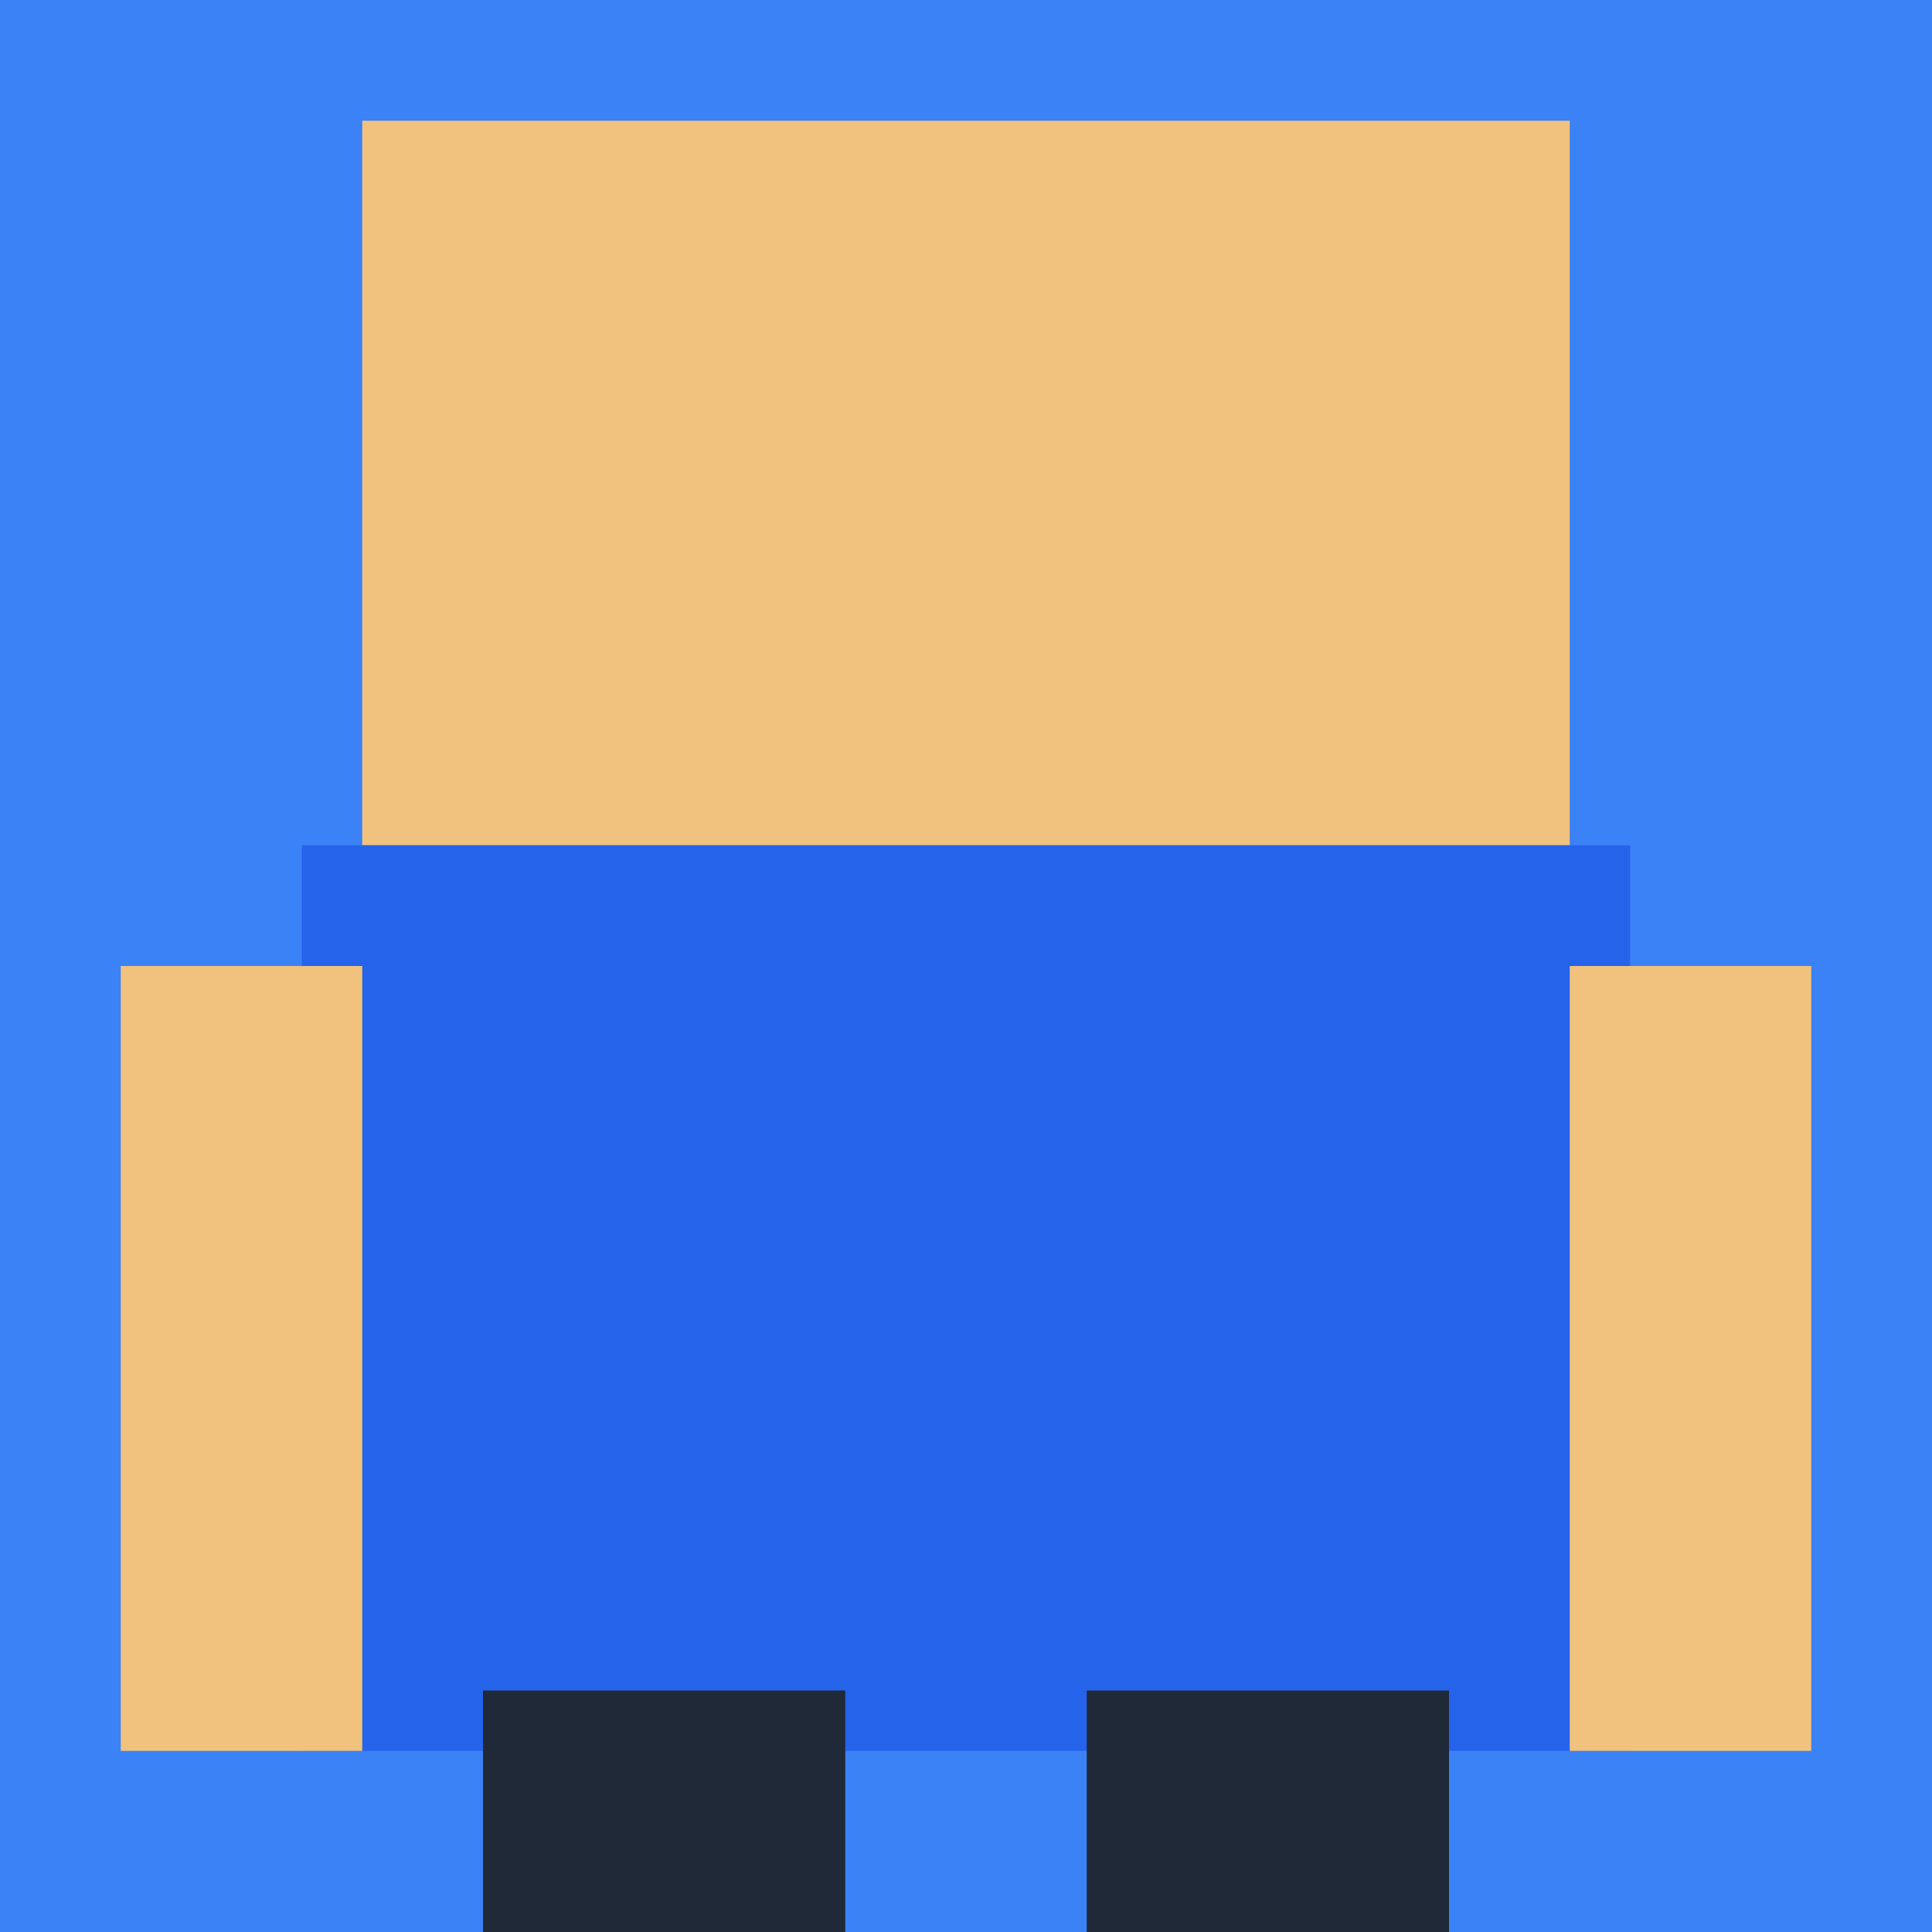
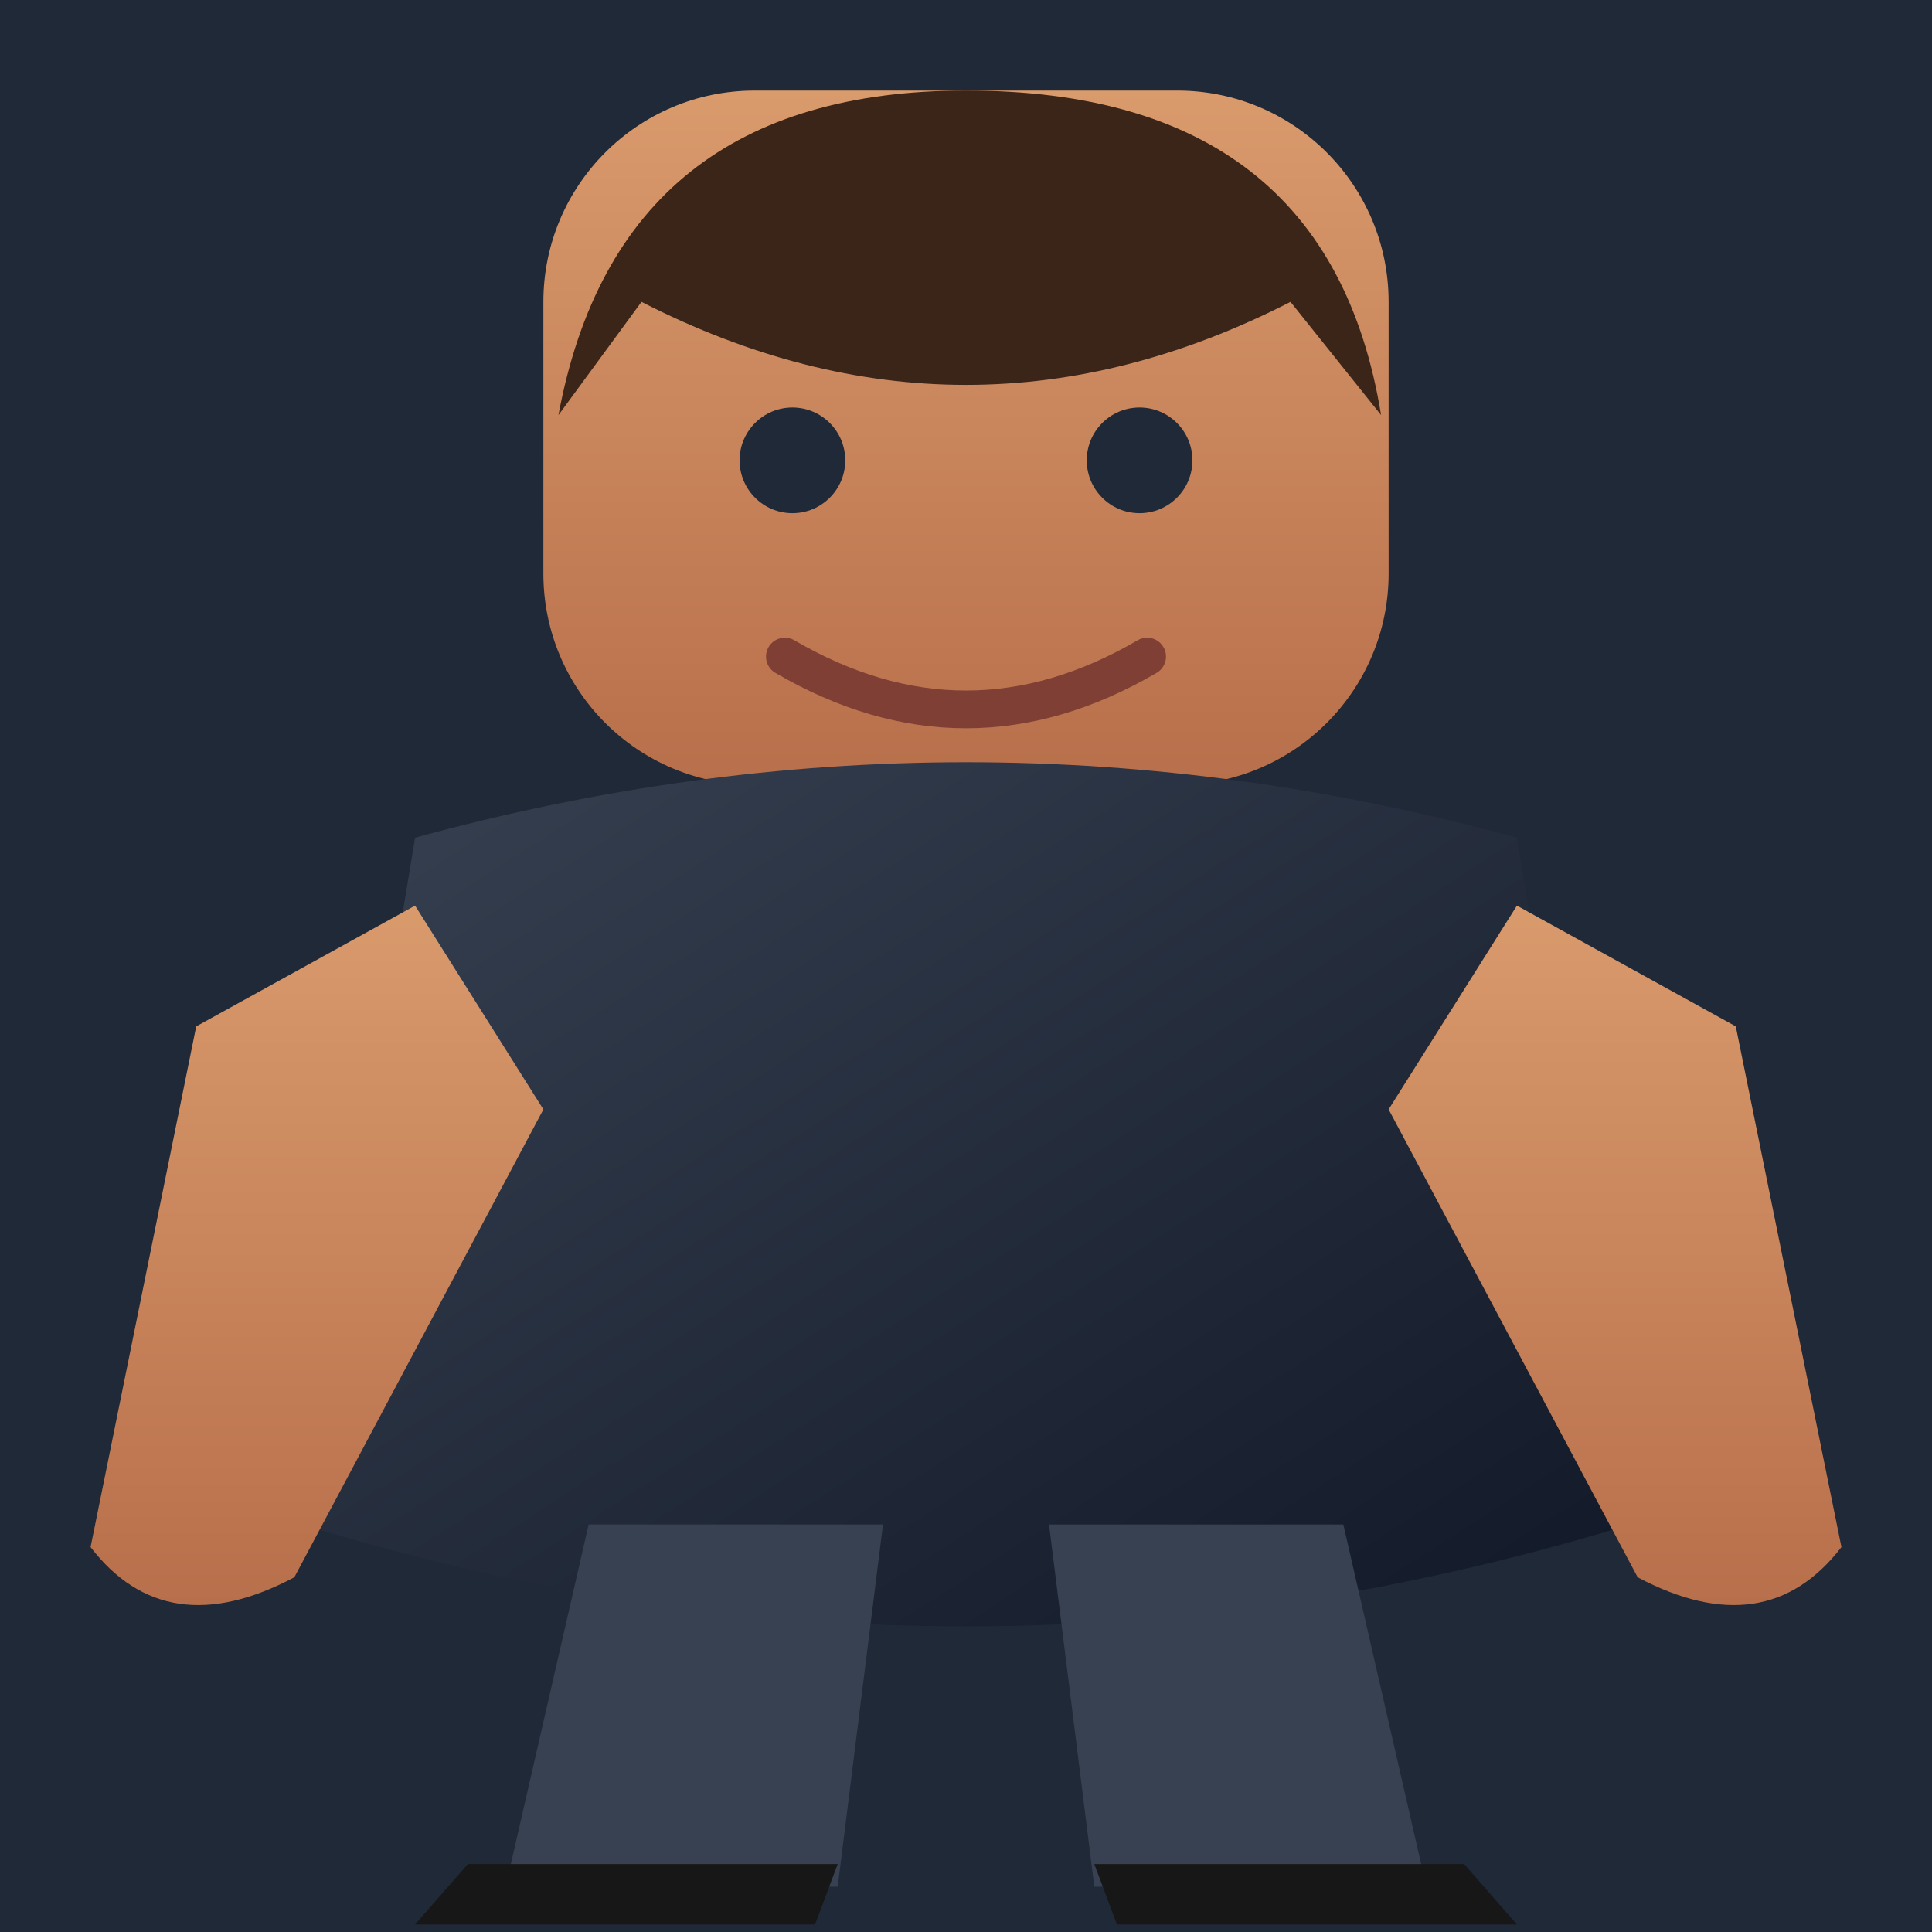
- <svg xmlns="http://www.w3.org/2000/svg" width="128" height="128">
-   <rect width="128" height="128" fill="#3b82f6" />
-   <rect x="24" y="8" width="80" height="48" fill="#f1c27d" />
-   <rect x="20" y="56" width="88" height="60" fill="#2563eb" />
-   <rect x="8" y="64" width="16" height="52" fill="#f1c27d" />
-   <rect x="104" y="64" width="16" height="52" fill="#f1c27d" />
-   <rect x="32" y="112" width="24" height="16" fill="#1f2937" />
-   <rect x="72" y="112" width="24" height="16" fill="#1f2937" />
+ <svg xmlns="http://www.w3.org/2000/svg" width="256" height="256" viewBox="0 0 256 256">
+   <defs>
+     <linearGradient id="skin" x1="0" y1="0" x2="0" y2="1">
+       <stop stop-color="#d99a6c" />
+       <stop offset="1" stop-color="#b86f4b" />
+     </linearGradient>
+     <linearGradient id="shirt" x1="0" y1="0" x2="1" y2="1">
+       <stop stop-color="#374151" />
+       <stop offset="1" stop-color="#111827" />
+     </linearGradient>
+   </defs>
+   <rect width="256" height="256" fill="#1f2937" />
+   <rect x="72" y="12" width="112" height="92" rx="28" fill="url(#skin)" />
+   <path d="M74 55 Q82 12 128 12 Q176 12 183 55 L171 40 Q128 62 85 40Z" fill="#3b2418" />
+   <circle cx="105" cy="61" r="7" fill="#1f2937" />
+   <circle cx="151" cy="61" r="7" fill="#1f2937" />
+   <path d="M104 87 Q128 101 152 87" fill="none" stroke="#7f3f35" stroke-width="5" stroke-linecap="round" />
+   <path d="M55 111 Q128 91 201 111 L216 202 Q128 229 40 202Z" fill="url(#shirt)" />
+   <path d="M55 120 L26 136 L12 205 Q22 218 39 209 L72 147Z" fill="url(#skin)" />
+   <path d="M201 120 L230 136 L244 205 Q234 218 217 209 L184 147Z" fill="url(#skin)" />
+   <path d="M78 202 L117 202 L111 250 L67 250Z" fill="#374151" />
+   <path d="M139 202 L178 202 L189 250 L145 250Z" fill="#374151" />
+   <path d="M62 247 L111 247 L108 255 L55 255Z" fill="#171717" />
+   <path d="M145 247 L194 247 L201 255 L148 255Z" fill="#171717" />
</svg>
